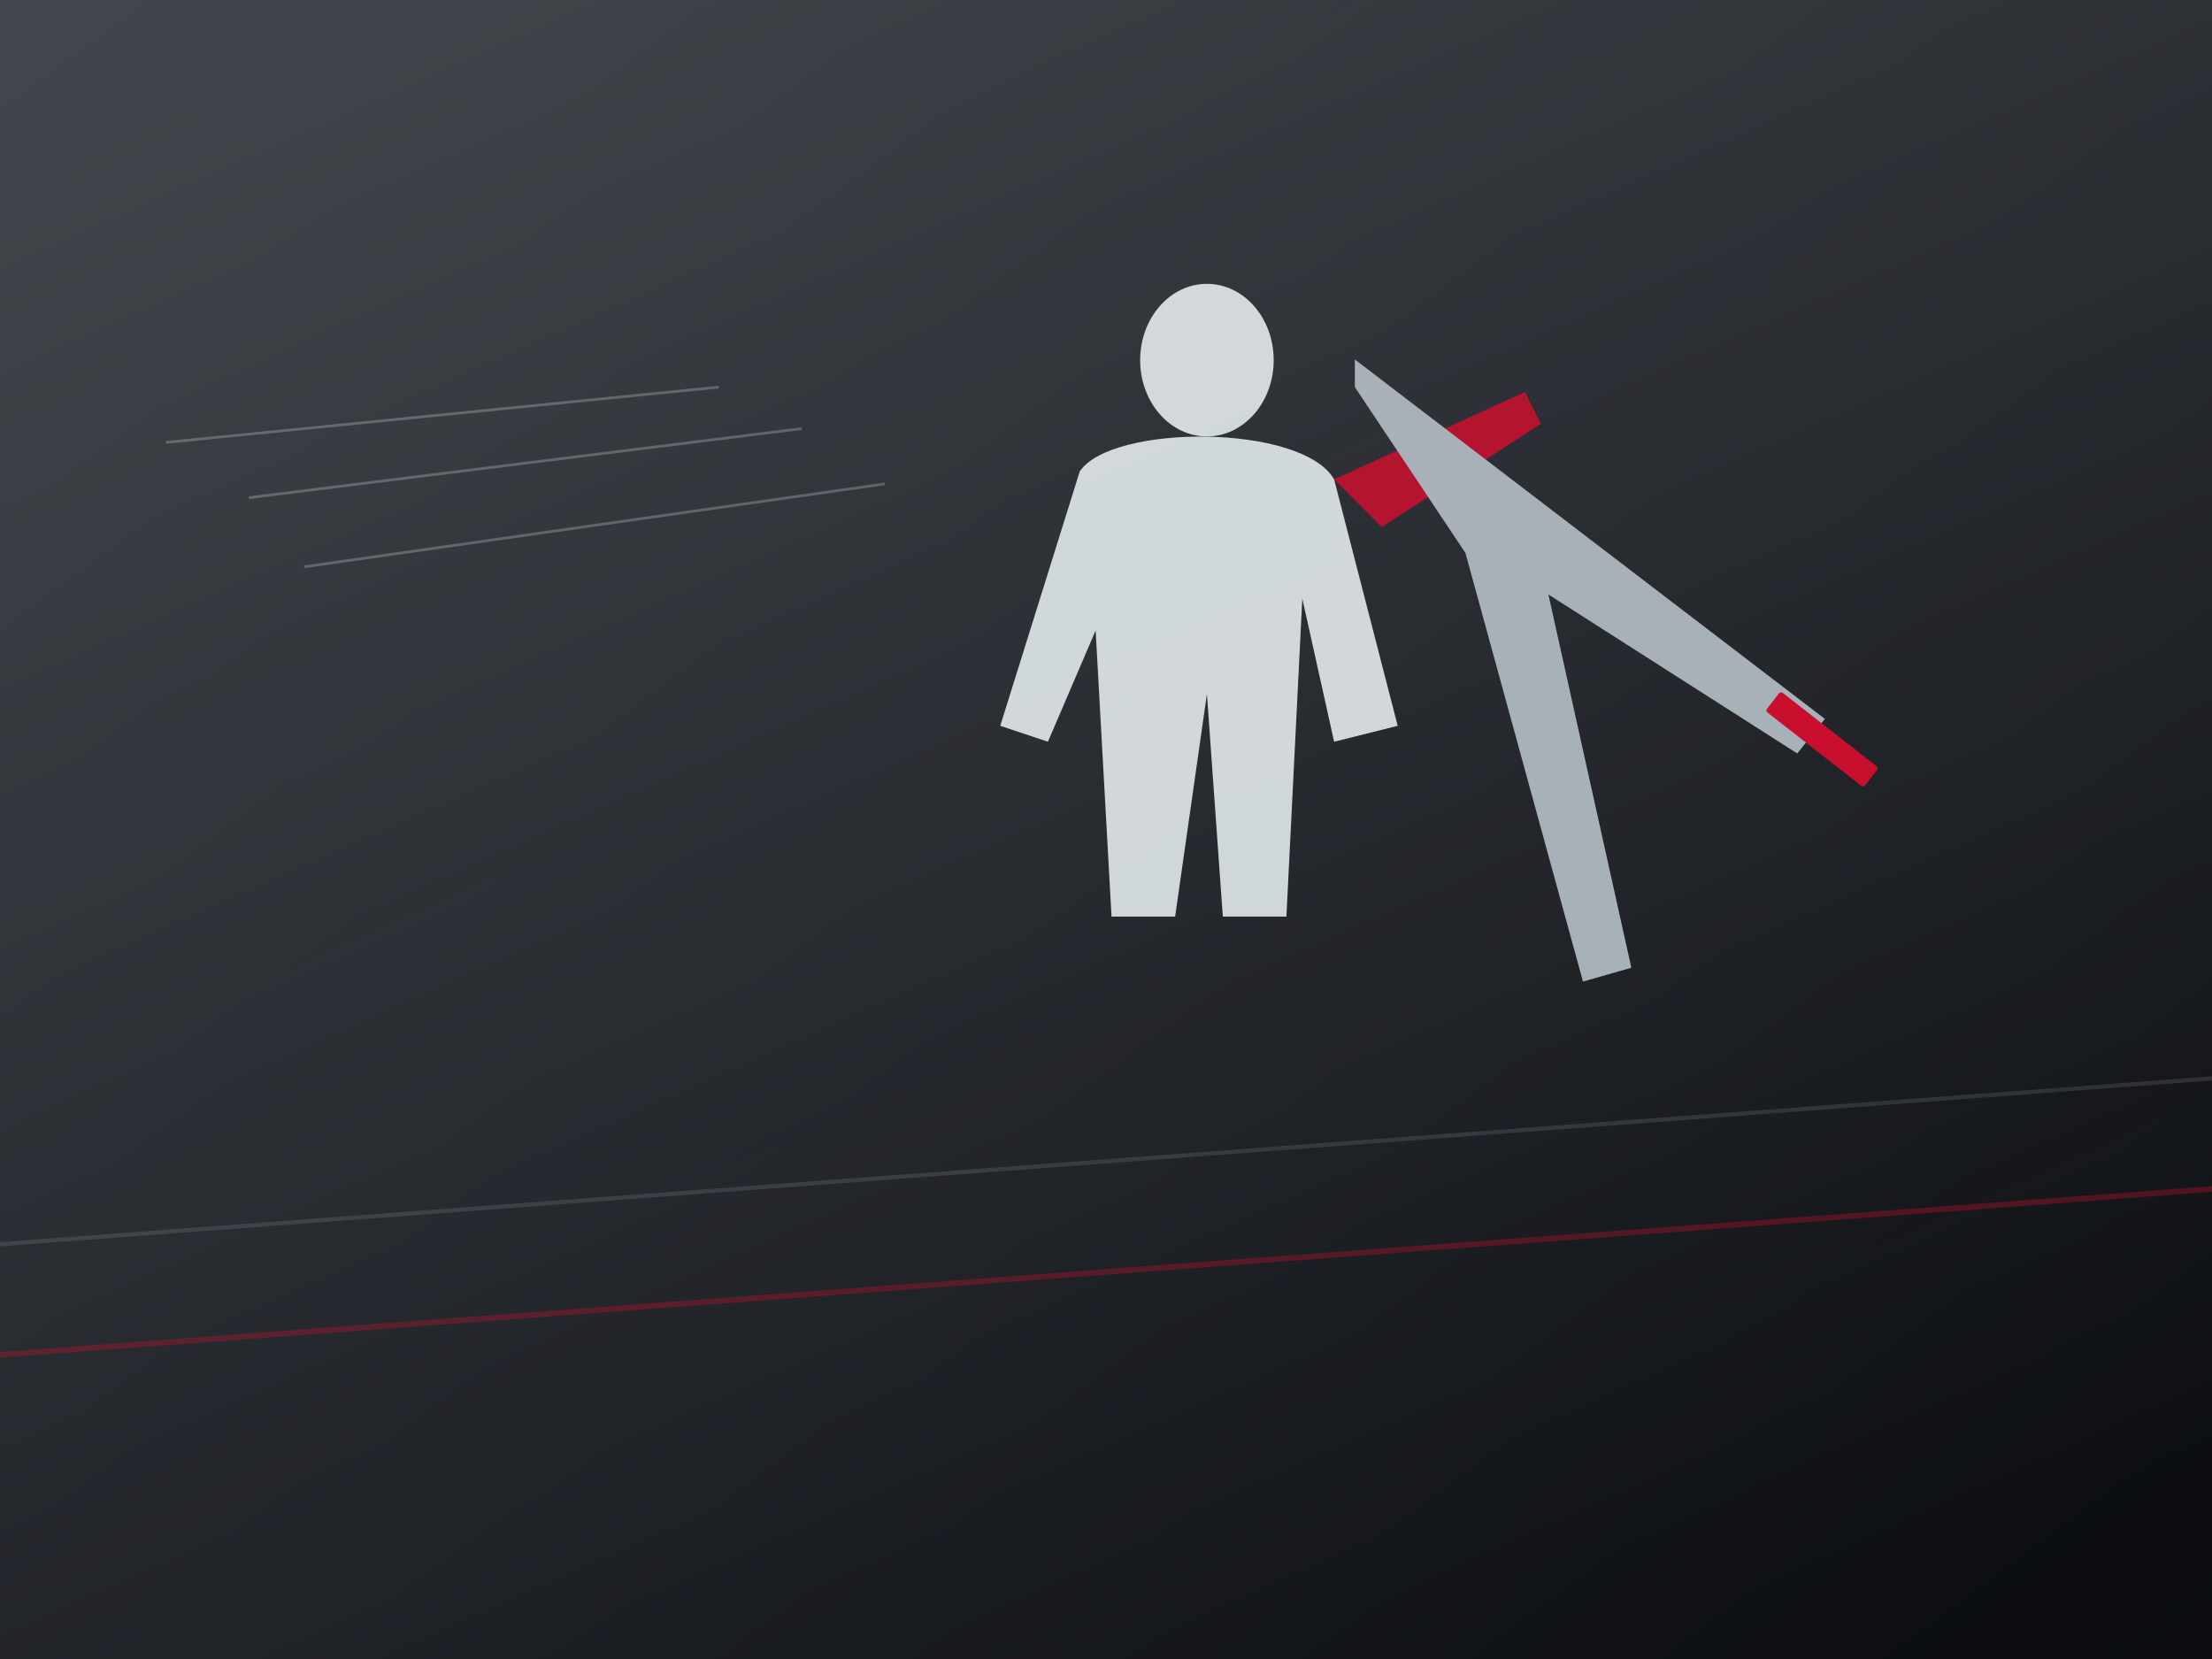
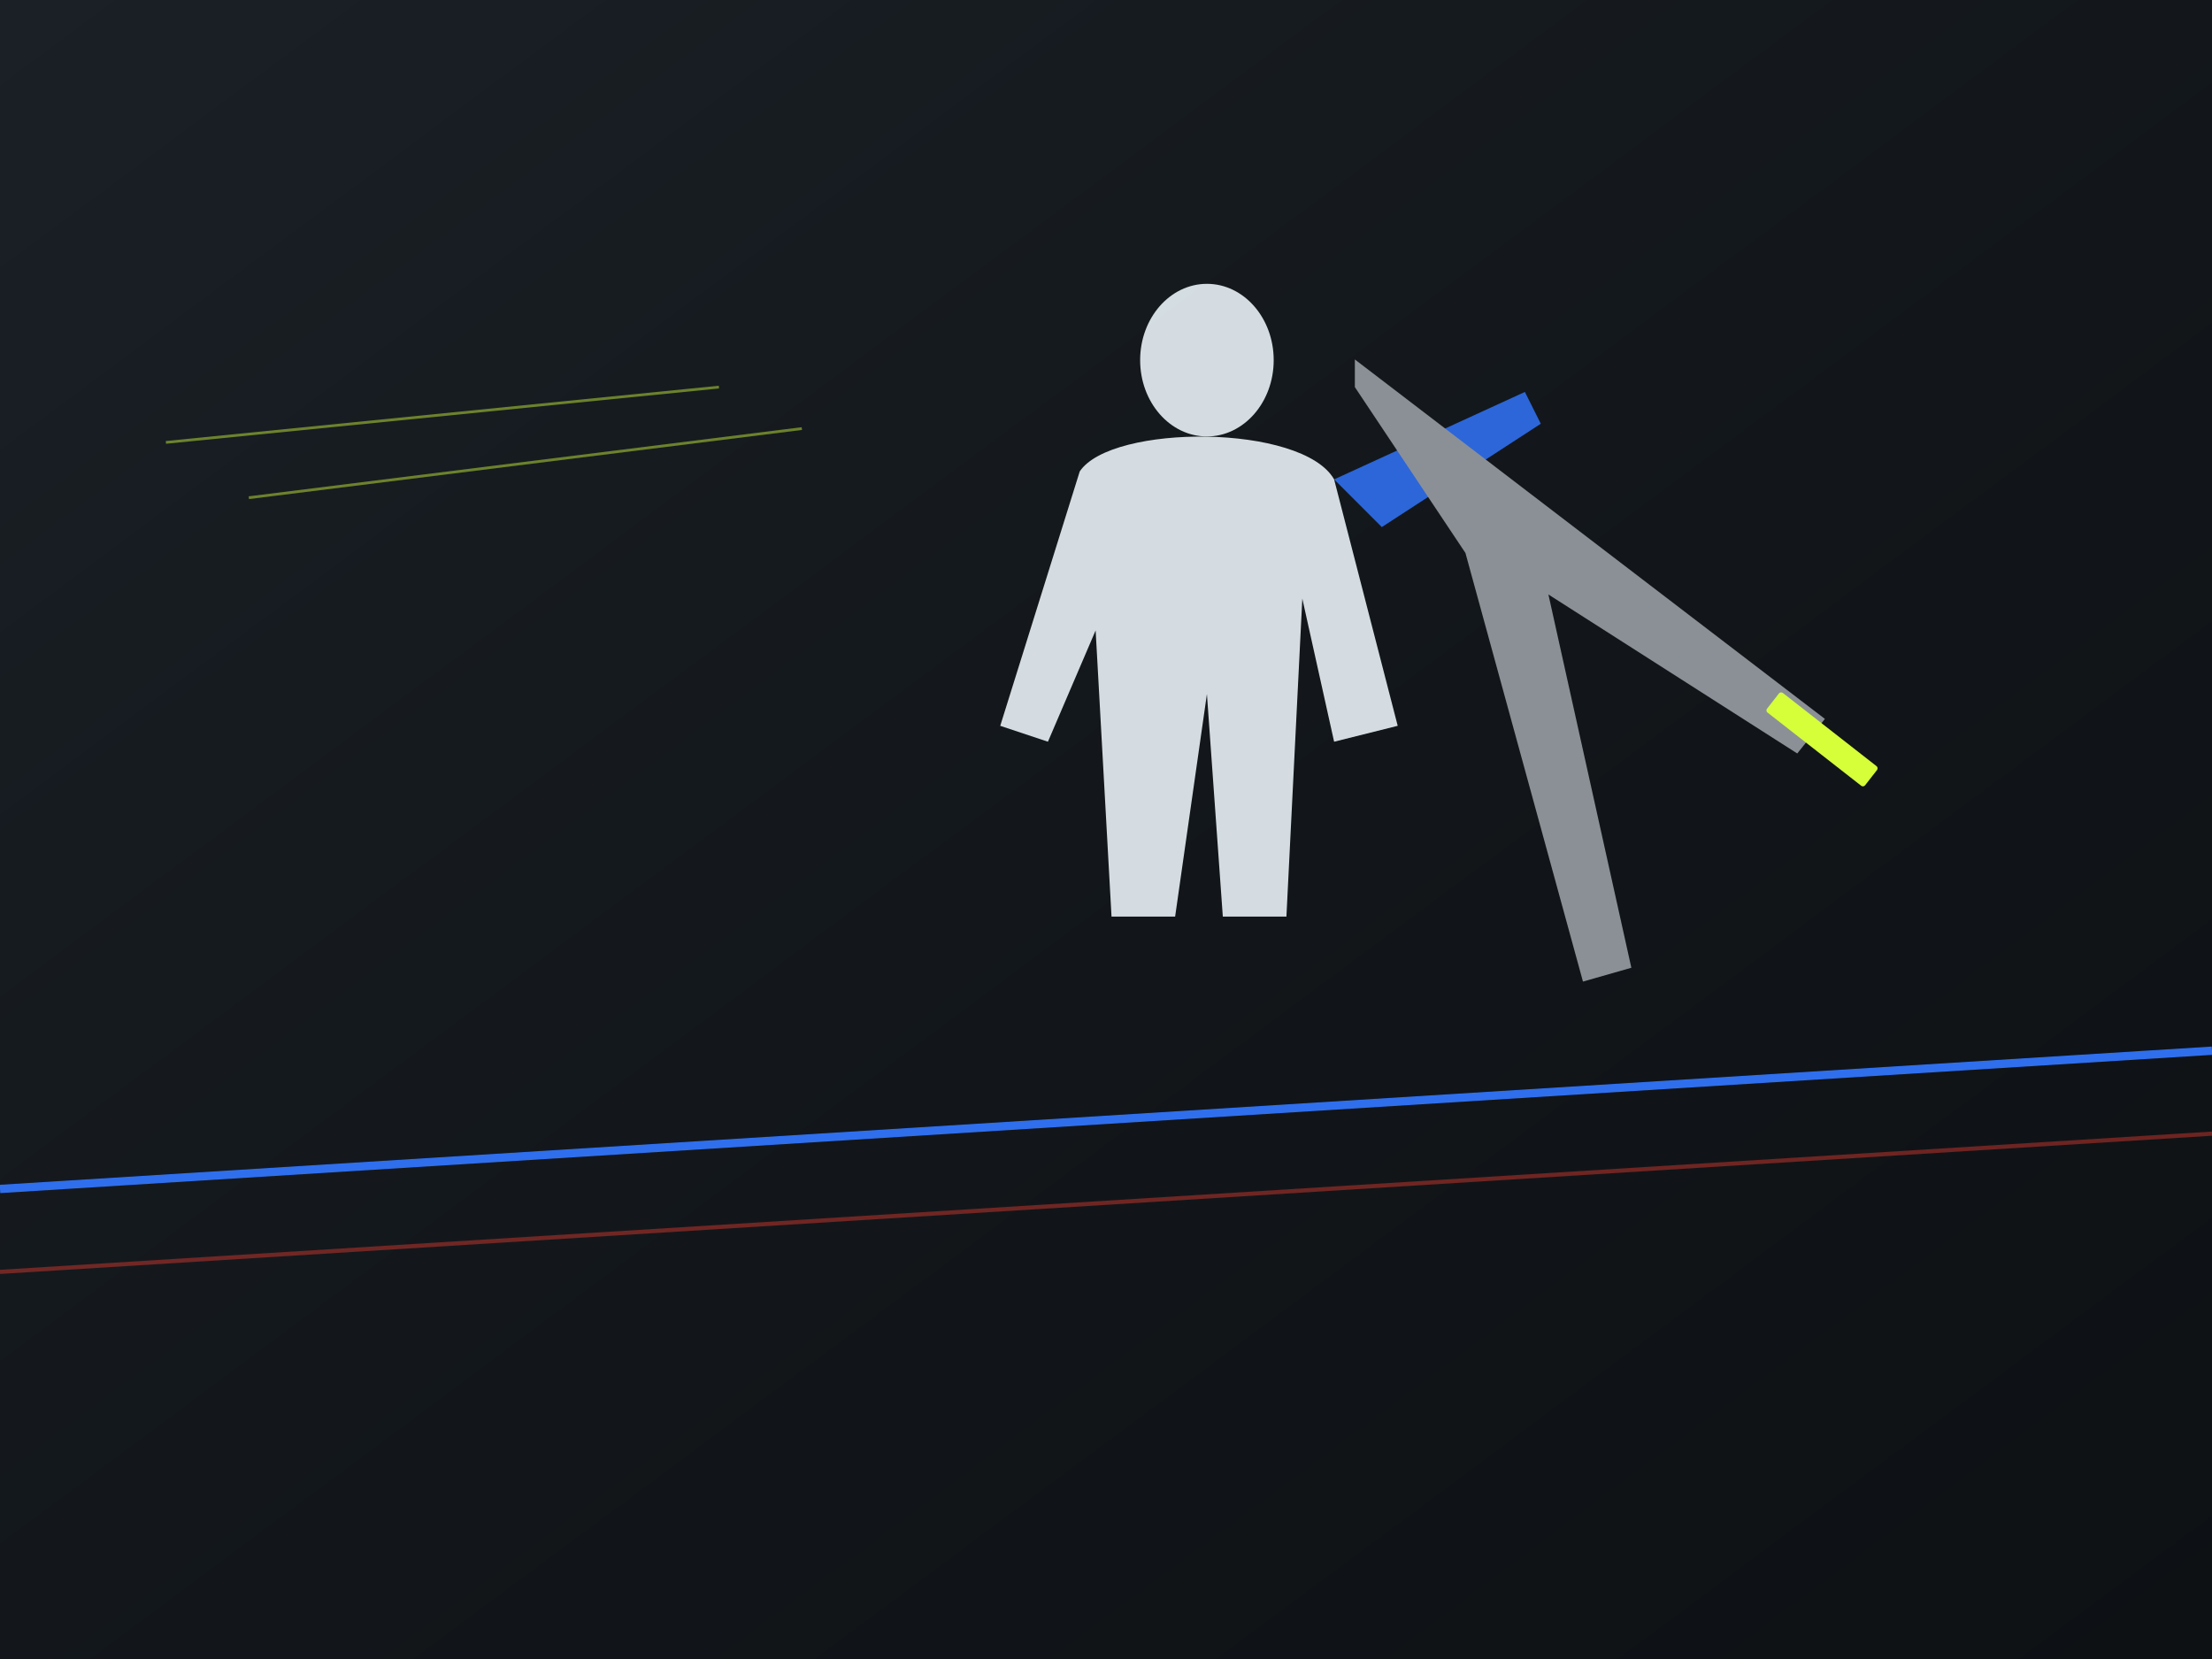
<svg xmlns="http://www.w3.org/2000/svg" viewBox="0 0 1600 1200" width="1600" height="1200">
  <defs>
    <linearGradient id="rink" x1="0" y1="0" x2="1" y2="1">
-       <stop offset="0%" stop-color="#1c2128" />
-       <stop offset="55%" stop-color="#14171c" />
-       <stop offset="100%" stop-color="#0b0d10" />
-     </linearGradient>
-     <linearGradient id="light" x1="0.2" y1="0" x2="0.8" y2="1">
-       <stop offset="0%" stop-color="#e8eef2" stop-opacity="0.18" />
-       <stop offset="100%" stop-color="#e8eef2" stop-opacity="0" />
+       <stop offset="0%" stop-color="#1a2026" />
+       <stop offset="55%" stop-color="#12161a" />
+       <stop offset="100%" stop-color="#0d1114" />
    </linearGradient>
  </defs>
  <rect width="1600" height="1200" fill="url(#rink)" />
-   <rect width="1600" height="1200" fill="url(#light)" />
-   <line x1="0" y1="900" x2="1600" y2="780" stroke="#e8eef2" stroke-opacity="0.12" stroke-width="3" />
-   <line x1="0" y1="980" x2="1600" y2="860" stroke="#c8102e" stroke-opacity="0.35" stroke-width="4" />
-   <g stroke="#e8eef2" stroke-opacity="0.25" stroke-width="2">
+   <line x1="0" y1="860" x2="1600" y2="760" stroke="#2F6FED" stroke-width="6" />
+   <line x1="0" y1="920" x2="1600" y2="820" stroke="#E23B2F" stroke-opacity="0.45" stroke-width="3" />
+   <g stroke="#D6FF3A" stroke-opacity="0.45" stroke-width="2">
    <line x1="120" y1="320" x2="520" y2="280" />
    <line x1="180" y1="360" x2="580" y2="310" />
-     <line x1="220" y1="410" x2="640" y2="350" />
  </g>
-   <g fill="#e8eef2" fill-opacity="0.88" transform="translate(620 180) scale(1.15)">
+   <g fill="#E9F2F6" fill-opacity="0.9" transform="translate(620 180) scale(1.15)">
    <ellipse cx="220" cy="70" rx="42" ry="48" />
    <path d="M140 140 C160 110 280 110 300 145 L340 300 L300 310 L280 220 L270 420 L230 420 L220 280 L200 420 L160 420 L150 240 L120 310 L90 300 Z" />
-     <path d="M300 145 L420 90 L430 110 L330 175 Z" fill="#c8102e" />
+     <path d="M300 145 L420 90 L430 110 L330 175 Z" fill="#2F6FED" />
  </g>
-   <path d="M980 260 L1320 520 L1300 545 L1120 430 L1180 700 L1145 710 L1060 400 L980 280 Z" fill="#a8b0b8" />
-   <rect x="1288" y="500" width="90" height="18" rx="2" transform="rotate(38 1288 500)" fill="#c8102e" />
+   <path d="M980 260 L1320 520 L1300 545 L1120 430 L1180 700 L1145 710 L1060 400 L980 280 Z" fill="#8B9096" />
+   <rect x="1288" y="500" width="90" height="18" rx="2" transform="rotate(38 1288 500)" fill="#D6FF3A" />
</svg>
